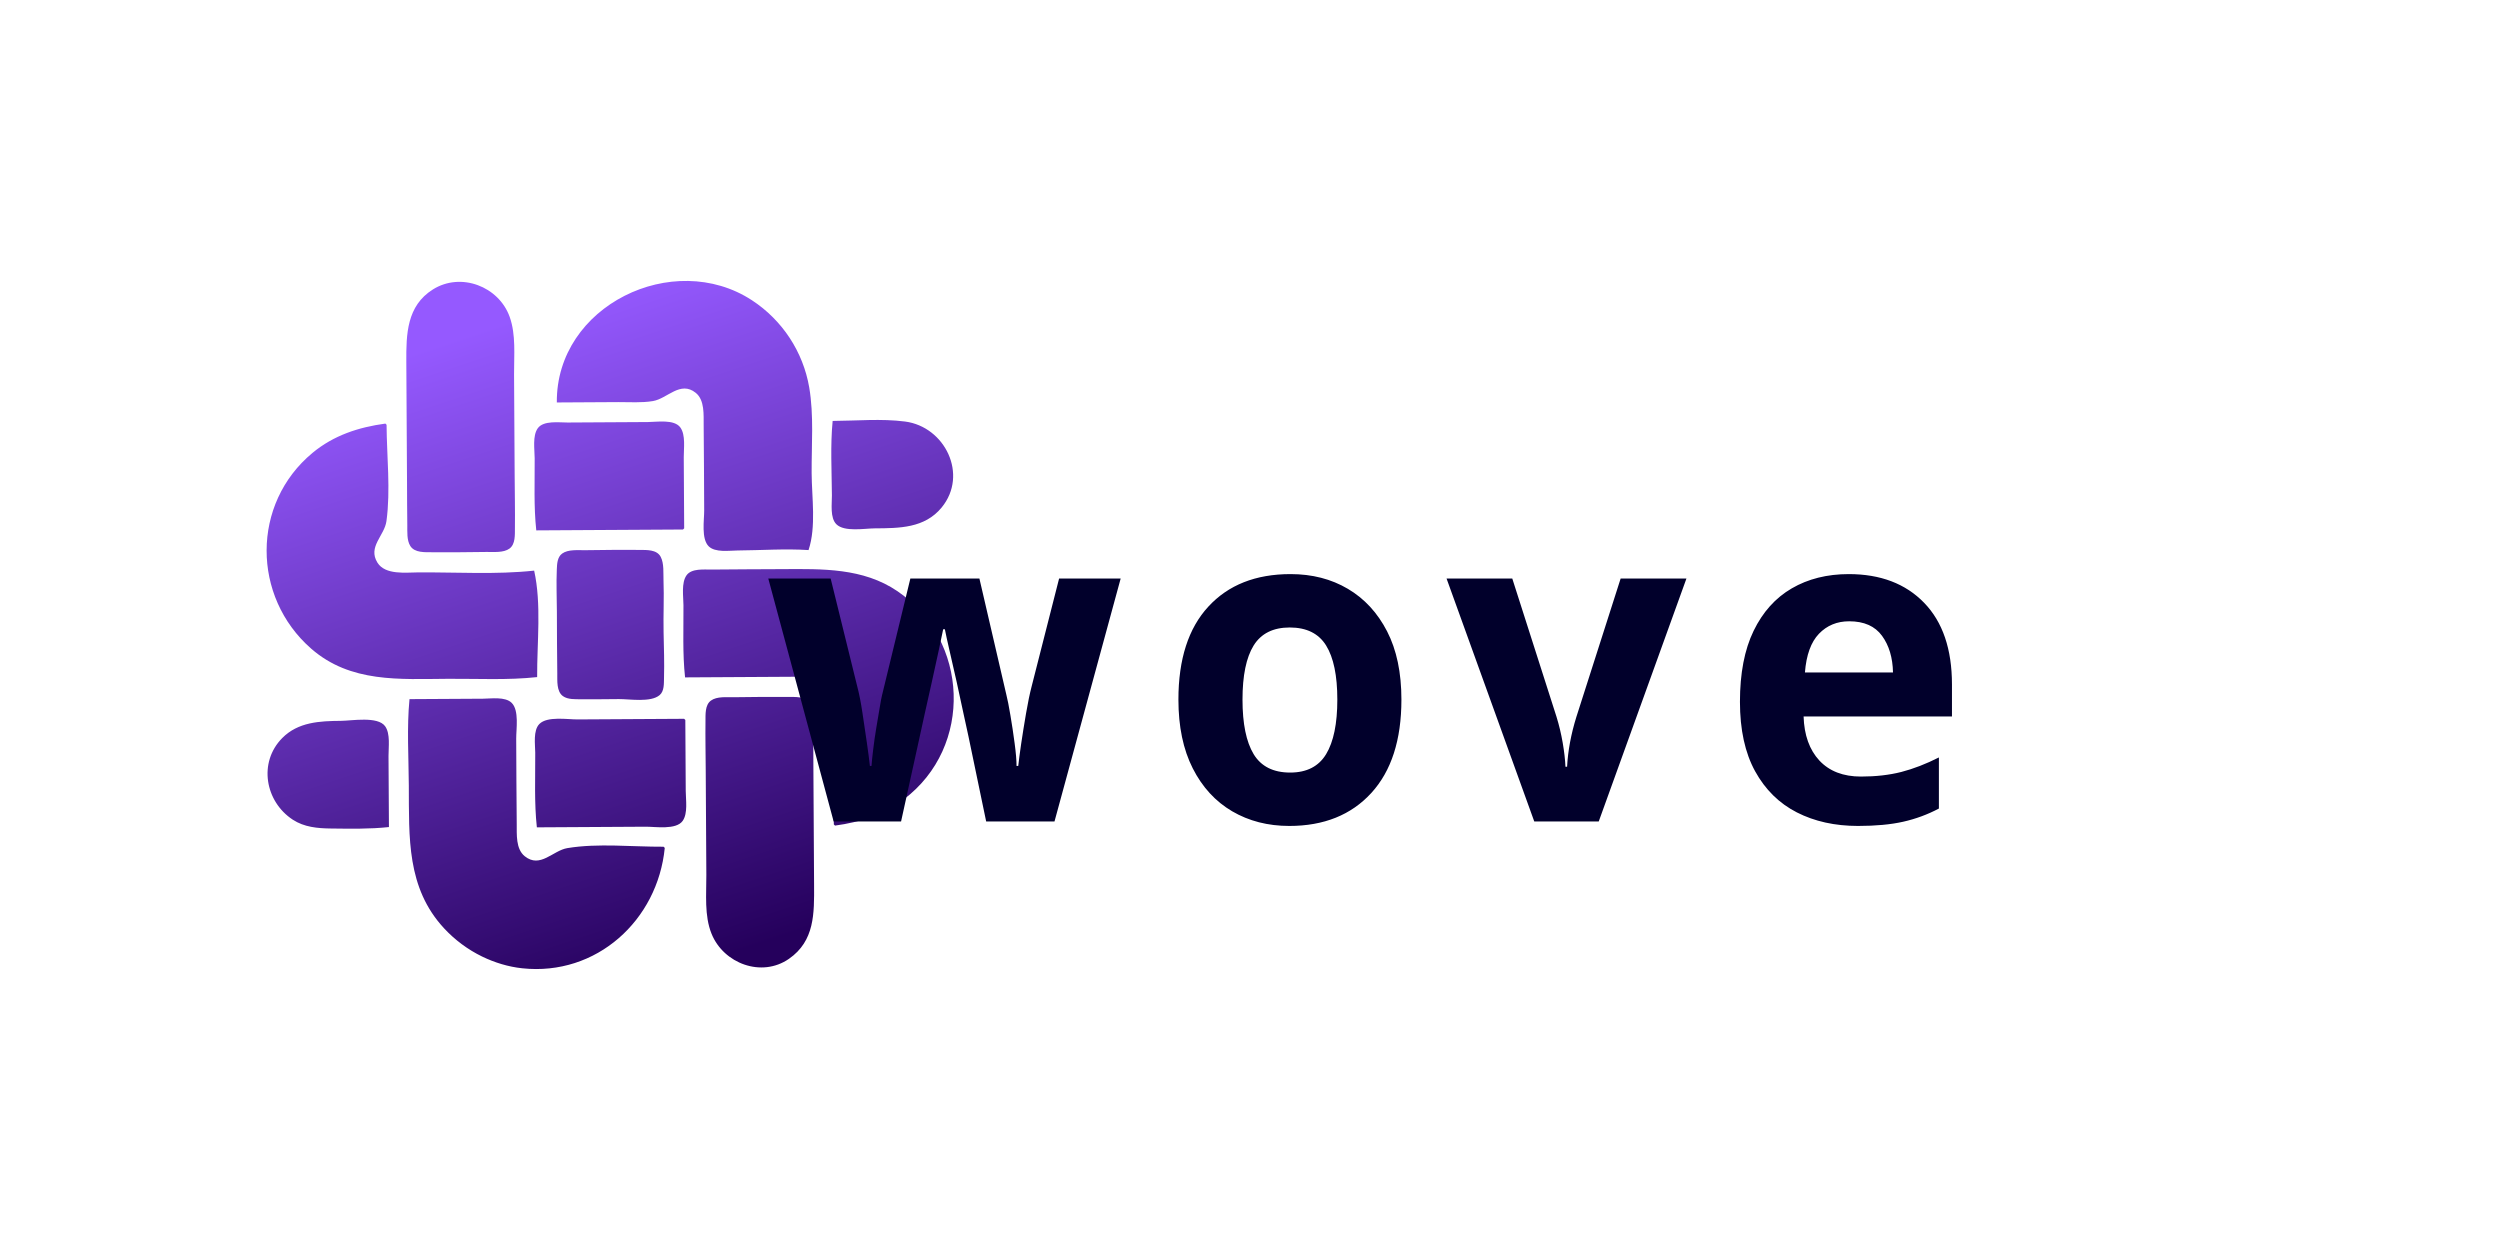
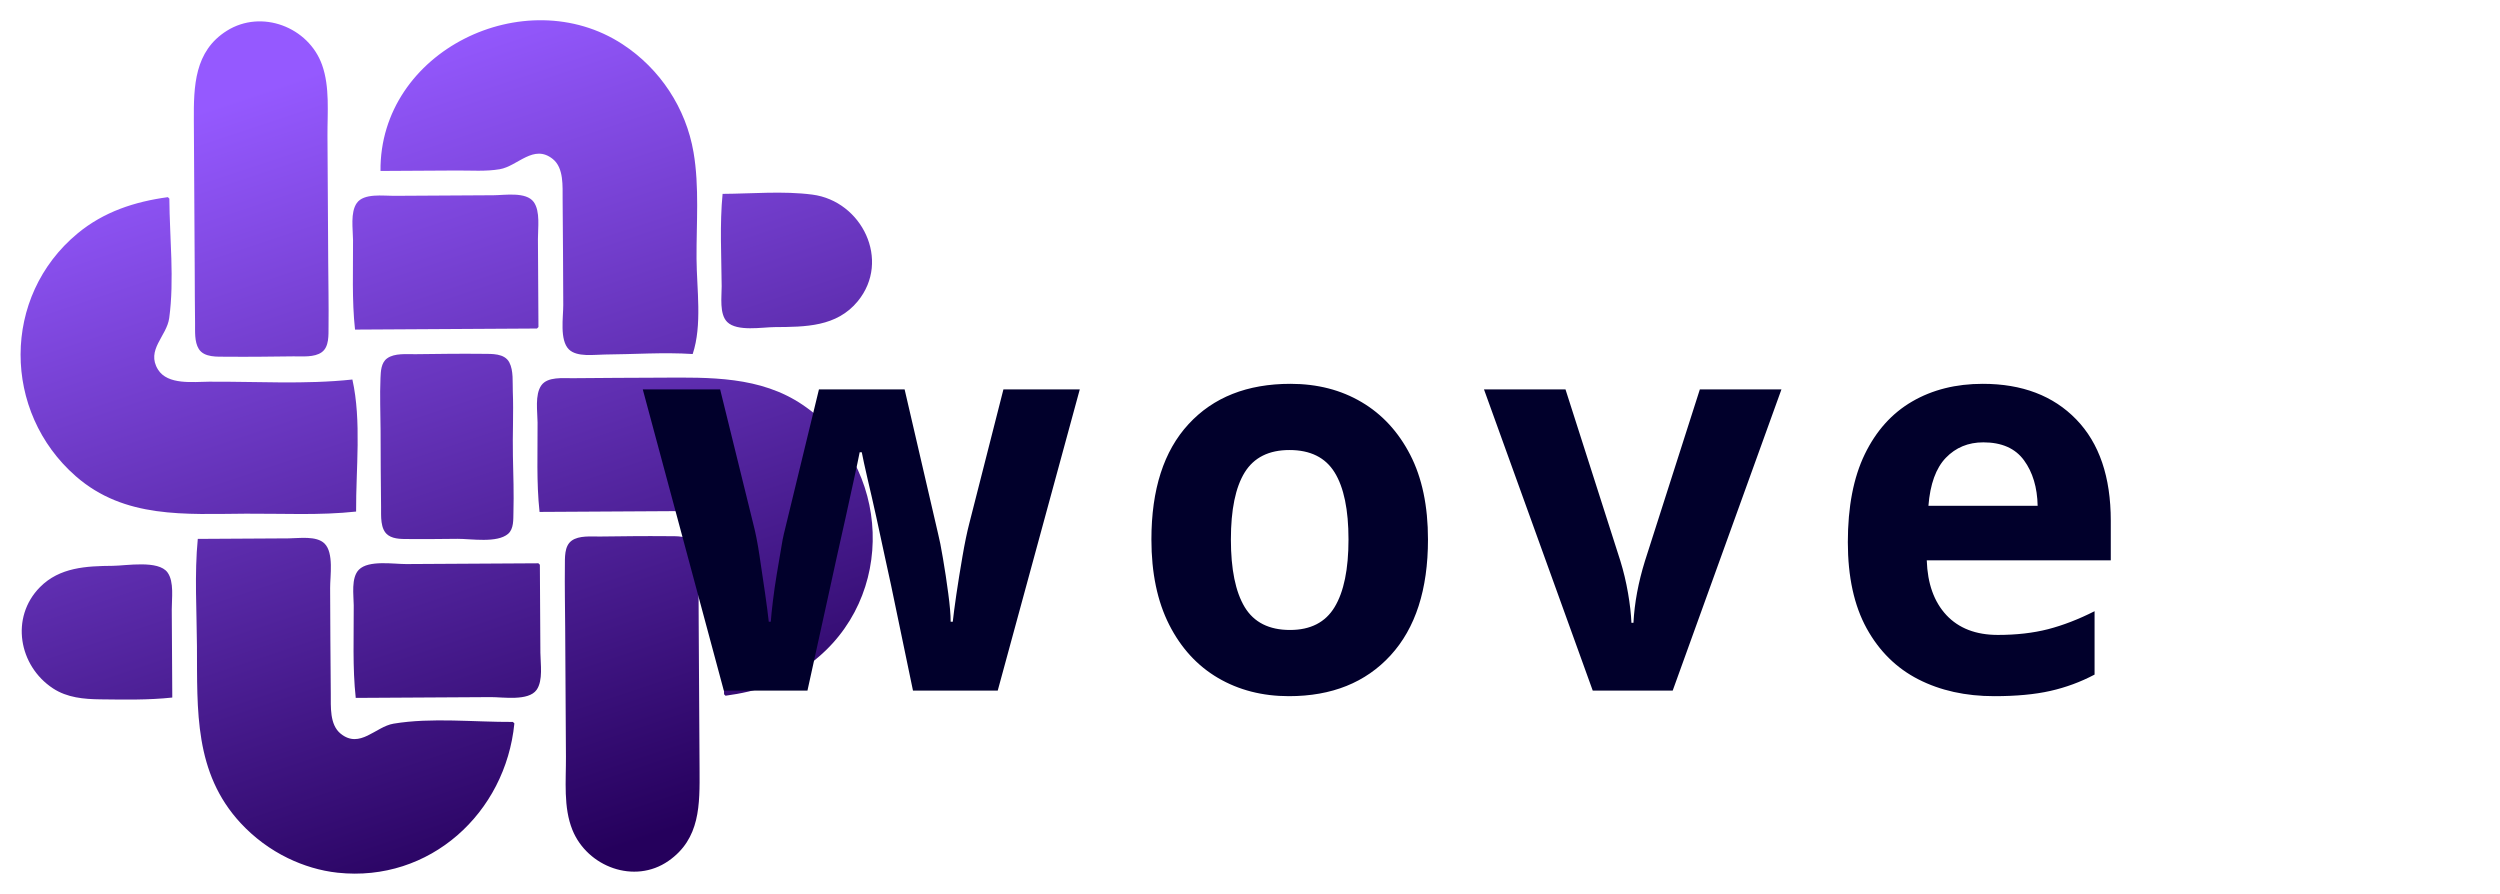
- <svg xmlns="http://www.w3.org/2000/svg" xmlns:xlink="http://www.w3.org/1999/xlink" version="1.1" width="512" height="256" id="svg24" xml:space="preserve">
+ <svg xmlns="http://www.w3.org/2000/svg" xmlns:xlink="http://www.w3.org/1999/xlink" version="1.1" width="512" height="183" id="svg24" xml:space="preserve">
  <defs id="defs28">
    <linearGradient id="linearGradient3215">
      <stop style="stop-color:#25005c;stop-opacity:1;" offset="0" id="stop3211" />
      <stop style="stop-color:#9559ff;stop-opacity:1;" offset="1" id="stop3213" />
    </linearGradient>
    <linearGradient xlink:href="#linearGradient3215" id="linearGradient3217" x1="326.562" y1="487.039" x2="182.868" y2="55.907" gradientUnits="userSpaceOnUse" gradientTransform="matrix(0.3024801,0,0,0.3024801,45.45078,52.71787)" />
  </defs>
-   <g id="g4477" transform="translate(0.7134906,-2.945325)">
+   <g id="g4477" transform="matrix(1.240215,0,0,1.240215,-62.61857,-70.86437)">
    <path style="fill:url(#linearGradient3217);fill-opacity:1;stroke:none;stroke-width:1.946;stroke-linecap:round;stroke-linejoin:round;stroke-dasharray:none;stroke-opacity:1" d="m 87.95,62.22 c 5.729,-3.594 13.483,-0.627 15.718,5.618 1.314,3.671 0.875,7.935 0.898,11.767 l 0.123,20.84 c 0.021,3.549 0.096,7.103 0.053,10.652 -0.016,1.347 0.124,3.3 -1.114,4.199 -1.229,0.893 -3.236,0.673 -4.666,0.689 -3.709,0.043 -7.426,0.097 -11.135,0.059 -1.461,-0.015 -3.616,0.15 -4.512,-1.285 -0.741,-1.187 -0.594,-2.916 -0.614,-4.254 -0.044,-2.906 -0.039,-5.813 -0.056,-8.719 l -0.145,-24.717 c -0.032,-5.695 0.079,-11.479 5.451,-14.849 m -9.739,27.476 0.244,0.241 c 0.038,6.417 0.845,13.371 -0.024,19.731 -0.411,3.004 -3.865,5.254 -1.849,8.503 1.6,2.579 5.835,2.013 8.395,1.998 7.807,-0.048 15.942,0.481 23.703,-0.36 1.531,6.876 0.572,14.78 0.613,21.806 -5.99,0.652 -12.152,0.314 -18.173,0.349 -10.002,0.059 -20.052,0.862 -28.106,-6.176 -12.152,-10.619 -12.28,-29.703 0.29,-40.106 4.323,-3.578 9.423,-5.244 14.907,-5.986 m 86.665,25.904 c -4.822,-0.315 -9.711,0.051 -14.542,0.083 -1.688,0.011 -4.57,0.469 -5.903,-0.849 -1.564,-1.545 -0.917,-5.365 -0.929,-7.348 -0.035,-5.815 -0.038,-11.63 -0.106,-17.444 -0.025,-2.117 0.233,-5.149 -1.621,-6.642 -3.167,-2.549 -5.79,1.174 -8.755,1.681 -2.304,0.394 -4.767,0.201 -7.096,0.214 l -12.601,0.074 c -0.185,-19.835 23.875,-31.441 39.959,-20.931 6.213,4.06 10.487,10.554 11.735,17.865 0.972,5.693 0.458,11.783 0.492,17.541 0.029,4.995 0.962,10.965 -0.634,15.755 m -25.471,-4.454 -0.241,0.244 -30.048,0.177 c -0.531,-4.883 -0.303,-9.874 -0.329,-14.78 -0.009,-1.784 -0.472,-4.574 0.628,-6.125 1.17,-1.651 4.381,-1.172 6.115,-1.184 l 16.477,-0.097 c 1.821,-0.009 5.361,-0.613 6.613,1.109 1.117,1.538 0.688,4.333 0.7,6.117 l 0.086,14.539 m -60.465,61.181 c -3.918,0.426 -7.921,0.343 -11.858,0.298 -2.739,-0.031 -5.496,-0.27 -7.845,-1.813 -5.657,-3.717 -7.083,-11.718 -2.152,-16.711 3.251,-3.292 7.683,-3.489 12.034,-3.525 2.219,-0.018 7.521,-0.988 9.034,1.094 1.117,1.538 0.688,4.333 0.7,6.117 l 0.086,14.539 m 4.208,-26.197 15.024,-0.088 c 1.69,-0.008 4.571,-0.469 5.905,0.85 1.564,1.545 0.917,5.365 0.929,7.348 0.035,5.815 0.038,11.63 0.106,17.444 0.025,2.132 -0.222,5.12 1.642,6.62 3.167,2.549 5.749,-1.169 8.73,-1.664 6.292,-1.044 13.327,-0.246 19.702,-0.284 l 0.244,0.241 c -1.451,14.811 -13.977,26.288 -29.186,24.656 -2.849,-0.306 -5.645,-1.157 -8.22,-2.407 -2.917,-1.416 -5.58,-3.399 -7.784,-5.774 -7.709,-8.309 -7.165,-18.637 -7.227,-29.252 -0.035,-5.861 -0.427,-11.852 0.138,-17.691 m 31.264,-29.811 c 1.229,-0.893 3.236,-0.673 4.666,-0.689 3.709,-0.043 7.426,-0.103 11.134,-0.058 1.474,0.018 3.581,-0.118 4.382,1.417 0.711,1.363 0.516,3.28 0.574,4.769 0.139,3.574 -0.059,7.145 0.018,10.72 0.068,3.108 0.173,6.188 0.086,9.298 -0.032,1.138 0.075,2.695 -0.881,3.519 -1.82,1.568 -6.127,0.812 -8.35,0.825 -2.58,0.015 -5.164,0.067 -7.744,0.035 -1.179,-0.014 -2.696,0.088 -3.712,-0.632 -1.358,-0.963 -1.148,-3.215 -1.171,-4.665 -0.068,-4.197 -0.054,-8.398 -0.079,-12.596 -0.017,-2.889 -0.143,-5.803 -0.017,-8.69 0.049,-1.123 0.092,-2.525 1.095,-3.254 m 55.397,-27.162 c 4.868,-0.029 9.982,-0.504 14.817,0.121 8.188,1.058 13.015,10.891 7.508,17.606 -3.481,4.244 -8.659,4.241 -13.714,4.274 -2.076,0.013 -6.21,0.775 -7.843,-0.839 -1.335,-1.319 -0.907,-4.205 -0.92,-5.895 -0.037,-5.065 -0.337,-10.221 0.152,-15.267 m 0.488,82.874 -0.244,-0.241 c -0.038,-6.432 -0.813,-13.354 0.019,-19.733 0.394,-3.019 3.934,-5.271 1.899,-8.546 -1.617,-2.602 -6.068,-1.983 -8.64,-1.972 l -23.747,0.139 c -0.531,-4.883 -0.303,-9.874 -0.329,-14.78 -0.009,-1.784 -0.472,-4.574 0.628,-6.125 1.036,-1.462 3.598,-1.159 5.147,-1.177 4.845,-0.056 9.691,-0.059 14.537,-0.088 8.137,-0.048 16.474,-0.26 23.493,4.505 14.665,9.957 15.642,31.88 1.307,42.65 -4.203,3.158 -8.911,4.67 -14.07,5.367 m -30.905,-21.87 0.244,0.241 0.085,14.539 c 0.009,1.784 0.472,4.574 -0.628,6.125 -1.343,1.895 -5.581,1.181 -7.568,1.193 l -22.294,0.131 c -0.548,-5.04 -0.309,-10.2 -0.332,-15.264 -0.008,-1.69 -0.469,-4.571 0.85,-5.905 1.615,-1.634 5.757,-0.919 7.833,-0.932 l 21.809,-0.128 m 5.489,-3.73 c 1.229,-0.893 3.236,-0.673 4.666,-0.689 3.709,-0.043 7.426,-0.097 11.135,-0.059 1.461,0.015 3.616,-0.15 4.512,1.285 0.741,1.187 0.594,2.916 0.614,4.254 0.044,2.906 0.039,5.813 0.056,8.719 l 0.143,24.232 c 0.033,5.839 0.137,11.477 -5.149,15.148 -5.61,3.896 -13.375,0.96 -15.843,-5.12 -1.516,-3.734 -1.049,-8.136 -1.072,-12.079 l -0.126,-21.324 c -0.02,-3.388 -0.091,-6.78 -0.05,-10.167 0.016,-1.347 -0.124,-3.3 1.114,-4.199 z" id="path3186" />
    <text xml:space="preserve" style="font-weight:bold;font-size:88.682px;font-family:'Liberation Serif';-inkscape-font-specification:'Liberation Serif Bold';text-align:center;letter-spacing:7.287px;text-anchor:middle;fill:#01002b;fill-opacity:1;stroke:none;stroke-width:6.685;stroke-linecap:round;stroke-linejoin:round;stroke-dasharray:none;stroke-opacity:1" x="353.272" y="166.621" id="text3316" transform="scale(0.9733452,1.027385)">
      <tspan id="tspan3314" x="356.915" y="166.621" style="font-style:normal;font-variant:normal;font-weight:bold;font-stretch:normal;font-size:88.682px;font-family:Ubuntu;-inkscape-font-specification:'Ubuntu Bold';fill:#01002b;fill-opacity:1;stroke:none;stroke-width:6.685;stroke-opacity:1" dx="0" dy="0">wove</tspan>
    </text>
  </g>
</svg>
